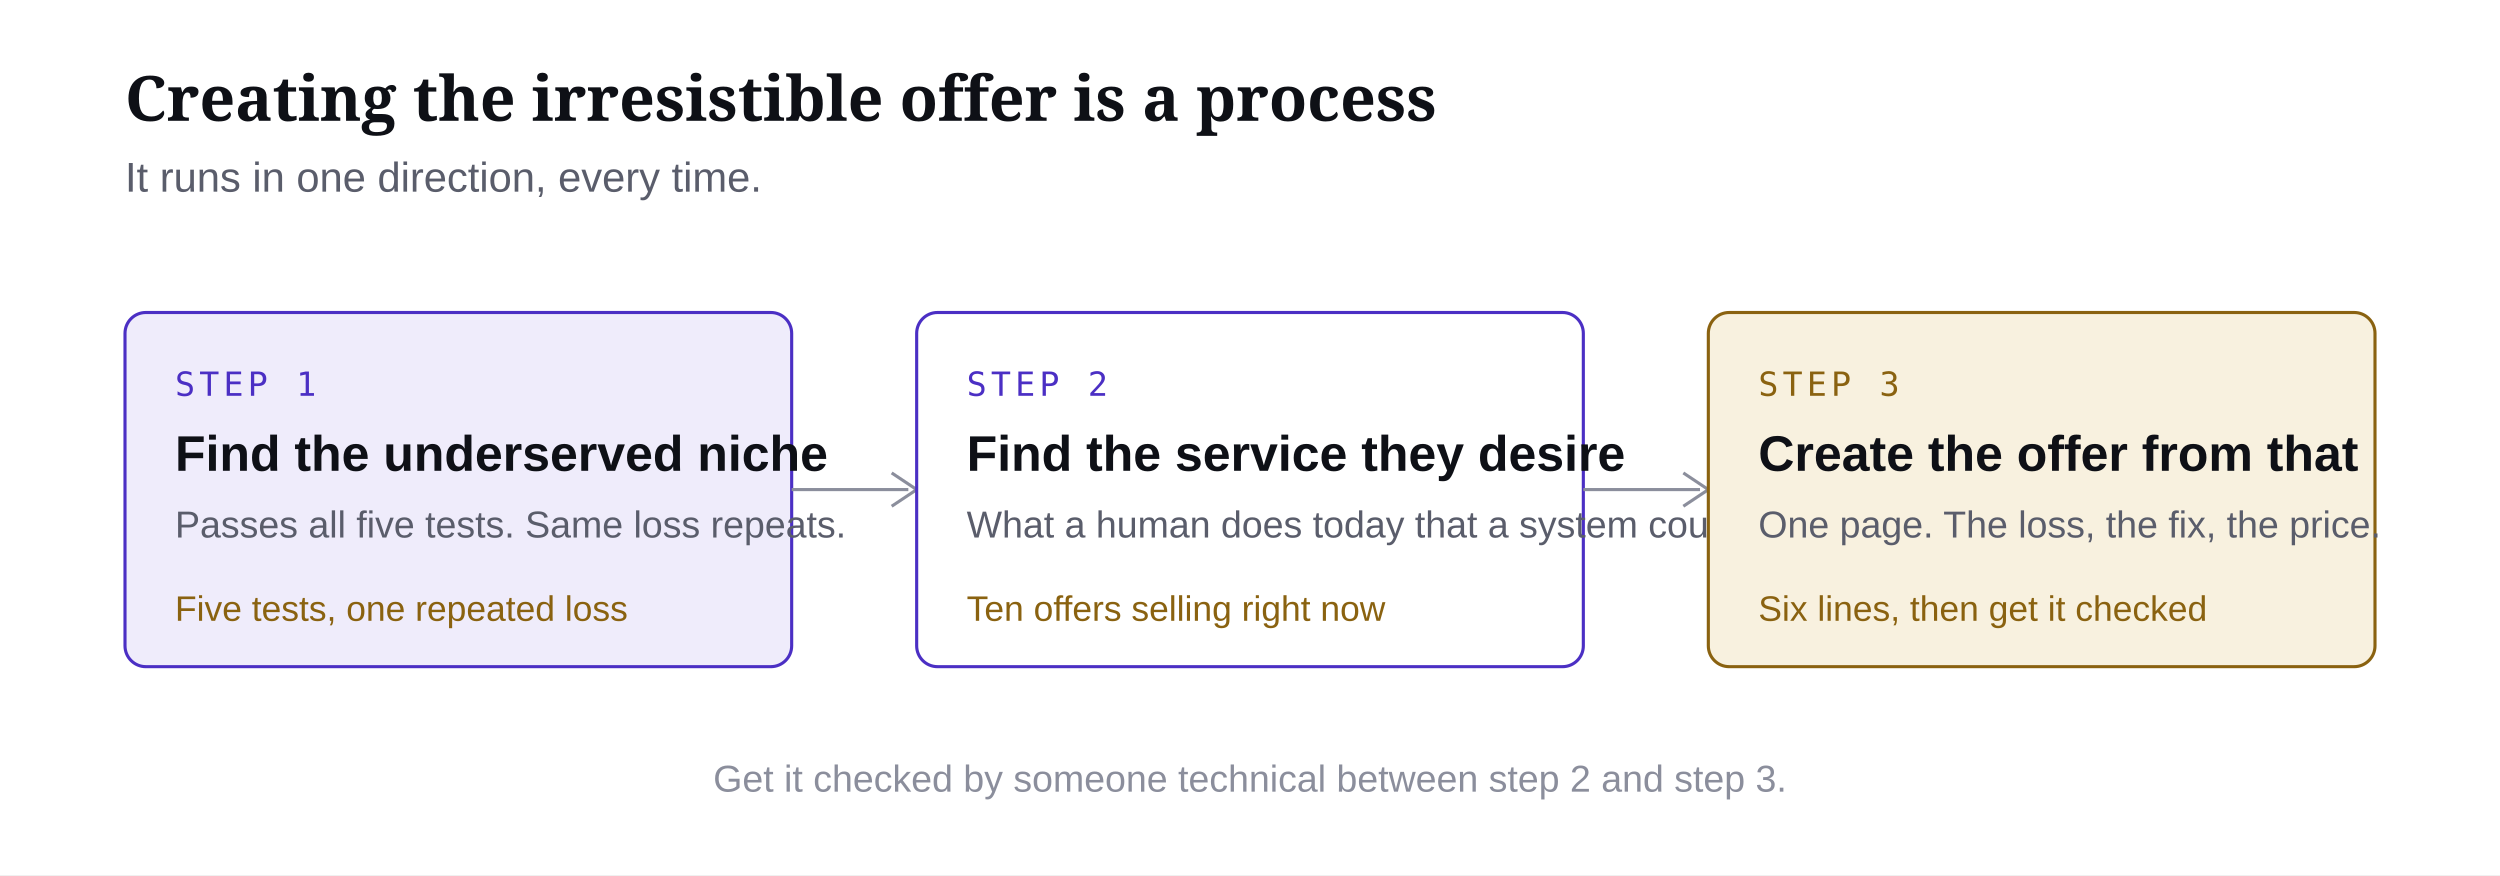
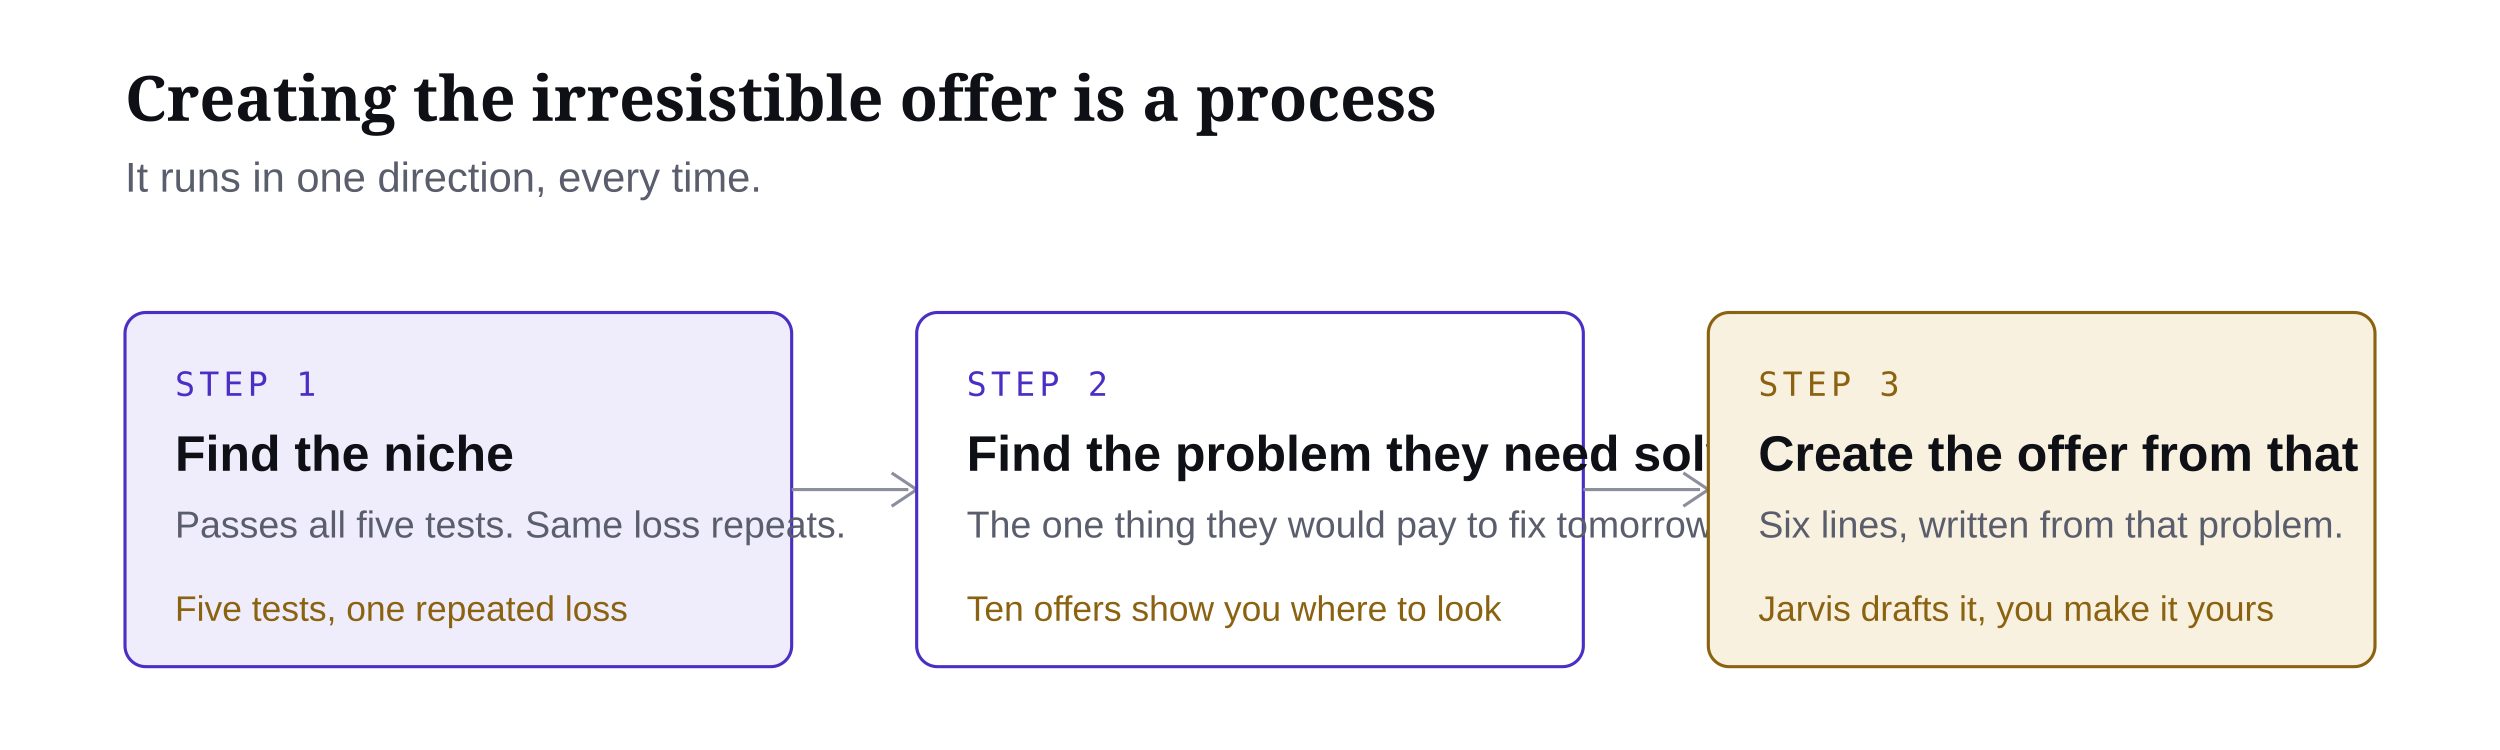
- <svg xmlns="http://www.w3.org/2000/svg" viewBox="0 0 1200 420" font-family="'Instrument Sans', Arial, sans-serif">
-   <rect width="1200" height="420" fill="#ffffff" />
+ <svg xmlns="http://www.w3.org/2000/svg" viewBox="0 0 1200 360" font-family="'Instrument Sans', Arial, sans-serif">
+   <rect width="1200" height="360" fill="#ffffff" />
  <text x="60" y="58" font-family="'Fraunces', Georgia, serif" font-size="30" font-weight="600" fill="#0e1016">Creating the irresistible offer is a process</text>
  <text x="60" y="92" font-size="20" fill="#5a5d6b">It runs in one direction, every time.</text>
  <g>
    <rect x="60" y="150" width="320" height="170" rx="10" fill="#efecfb" stroke="#4b2fc4" stroke-width="1.5" />
    <text x="84" y="190" font-family="'IBM Plex Mono', Menlo, monospace" font-size="16" fill="#4b2fc4" letter-spacing="2">STEP 1</text>
-     <text x="84" y="226" font-size="24" font-weight="600" fill="#0e1016">Find the underserved niche</text>
+     <text x="84" y="226" font-size="24" font-weight="600" fill="#0e1016">Find the niche</text>
    <text x="84" y="258" font-size="18" fill="#5a5d6b">Passes all five tests. Same loss repeats.</text>
    <text x="84" y="298" font-size="17" fill="#8a6210">Five tests, one repeated loss</text>
  </g>
  <path d="M380 235 L436 235" stroke="#8b8e9c" stroke-width="1.5" fill="none" />
  <path d="M428 227 L440 235 L428 243" stroke="#8b8e9c" stroke-width="1.5" fill="none" />
  <g>
    <rect x="440" y="150" width="320" height="170" rx="10" fill="#ffffff" stroke="#4b2fc4" stroke-width="1.5" />
    <text x="464" y="190" font-family="'IBM Plex Mono', Menlo, monospace" font-size="16" fill="#4b2fc4" letter-spacing="2">STEP 2</text>
-     <text x="464" y="226" font-size="24" font-weight="600" fill="#0e1016">Find the service they desire</text>
-     <text x="464" y="258" font-size="18" fill="#5a5d6b">What a human does today that a system could.</text>
-     <text x="464" y="298" font-size="17" fill="#8a6210">Ten offers selling right now</text>
+     <text x="464" y="226" font-size="24" font-weight="600" fill="#0e1016">Find the problem they need solved</text>
+     <text x="464" y="258" font-size="18" fill="#5a5d6b">The one thing they would pay to fix tomorrow.</text>
+     <text x="464" y="298" font-size="17" fill="#8a6210">Ten offers show you where to look</text>
  </g>
  <path d="M760 235 L816 235" stroke="#8b8e9c" stroke-width="1.5" fill="none" />
  <path d="M808 227 L820 235 L808 243" stroke="#8b8e9c" stroke-width="1.5" fill="none" />
  <g>
    <rect x="820" y="150" width="320" height="170" rx="10" fill="#f8f1df" stroke="#8a6210" stroke-width="1.5" />
    <text x="844" y="190" font-family="'IBM Plex Mono', Menlo, monospace" font-size="16" fill="#8a6210" letter-spacing="2">STEP 3</text>
    <text x="844" y="226" font-size="24" font-weight="600" fill="#0e1016">Create the offer from that</text>
-     <text x="844" y="258" font-size="18" fill="#5a5d6b">One page. The loss, the fix, the price.</text>
-     <text x="844" y="298" font-size="17" fill="#8a6210">Six lines, then get it checked</text>
+     <text x="844" y="258" font-size="18" fill="#5a5d6b">Six lines, written from that problem.</text>
+     <text x="844" y="298" font-size="17" fill="#8a6210">Jarvis drafts it, you make it yours</text>
  </g>
-   <text x="600" y="380" font-size="18" fill="#8b8e9c" text-anchor="middle">Get it checked by someone technical between step 2 and step 3.</text>
</svg>
